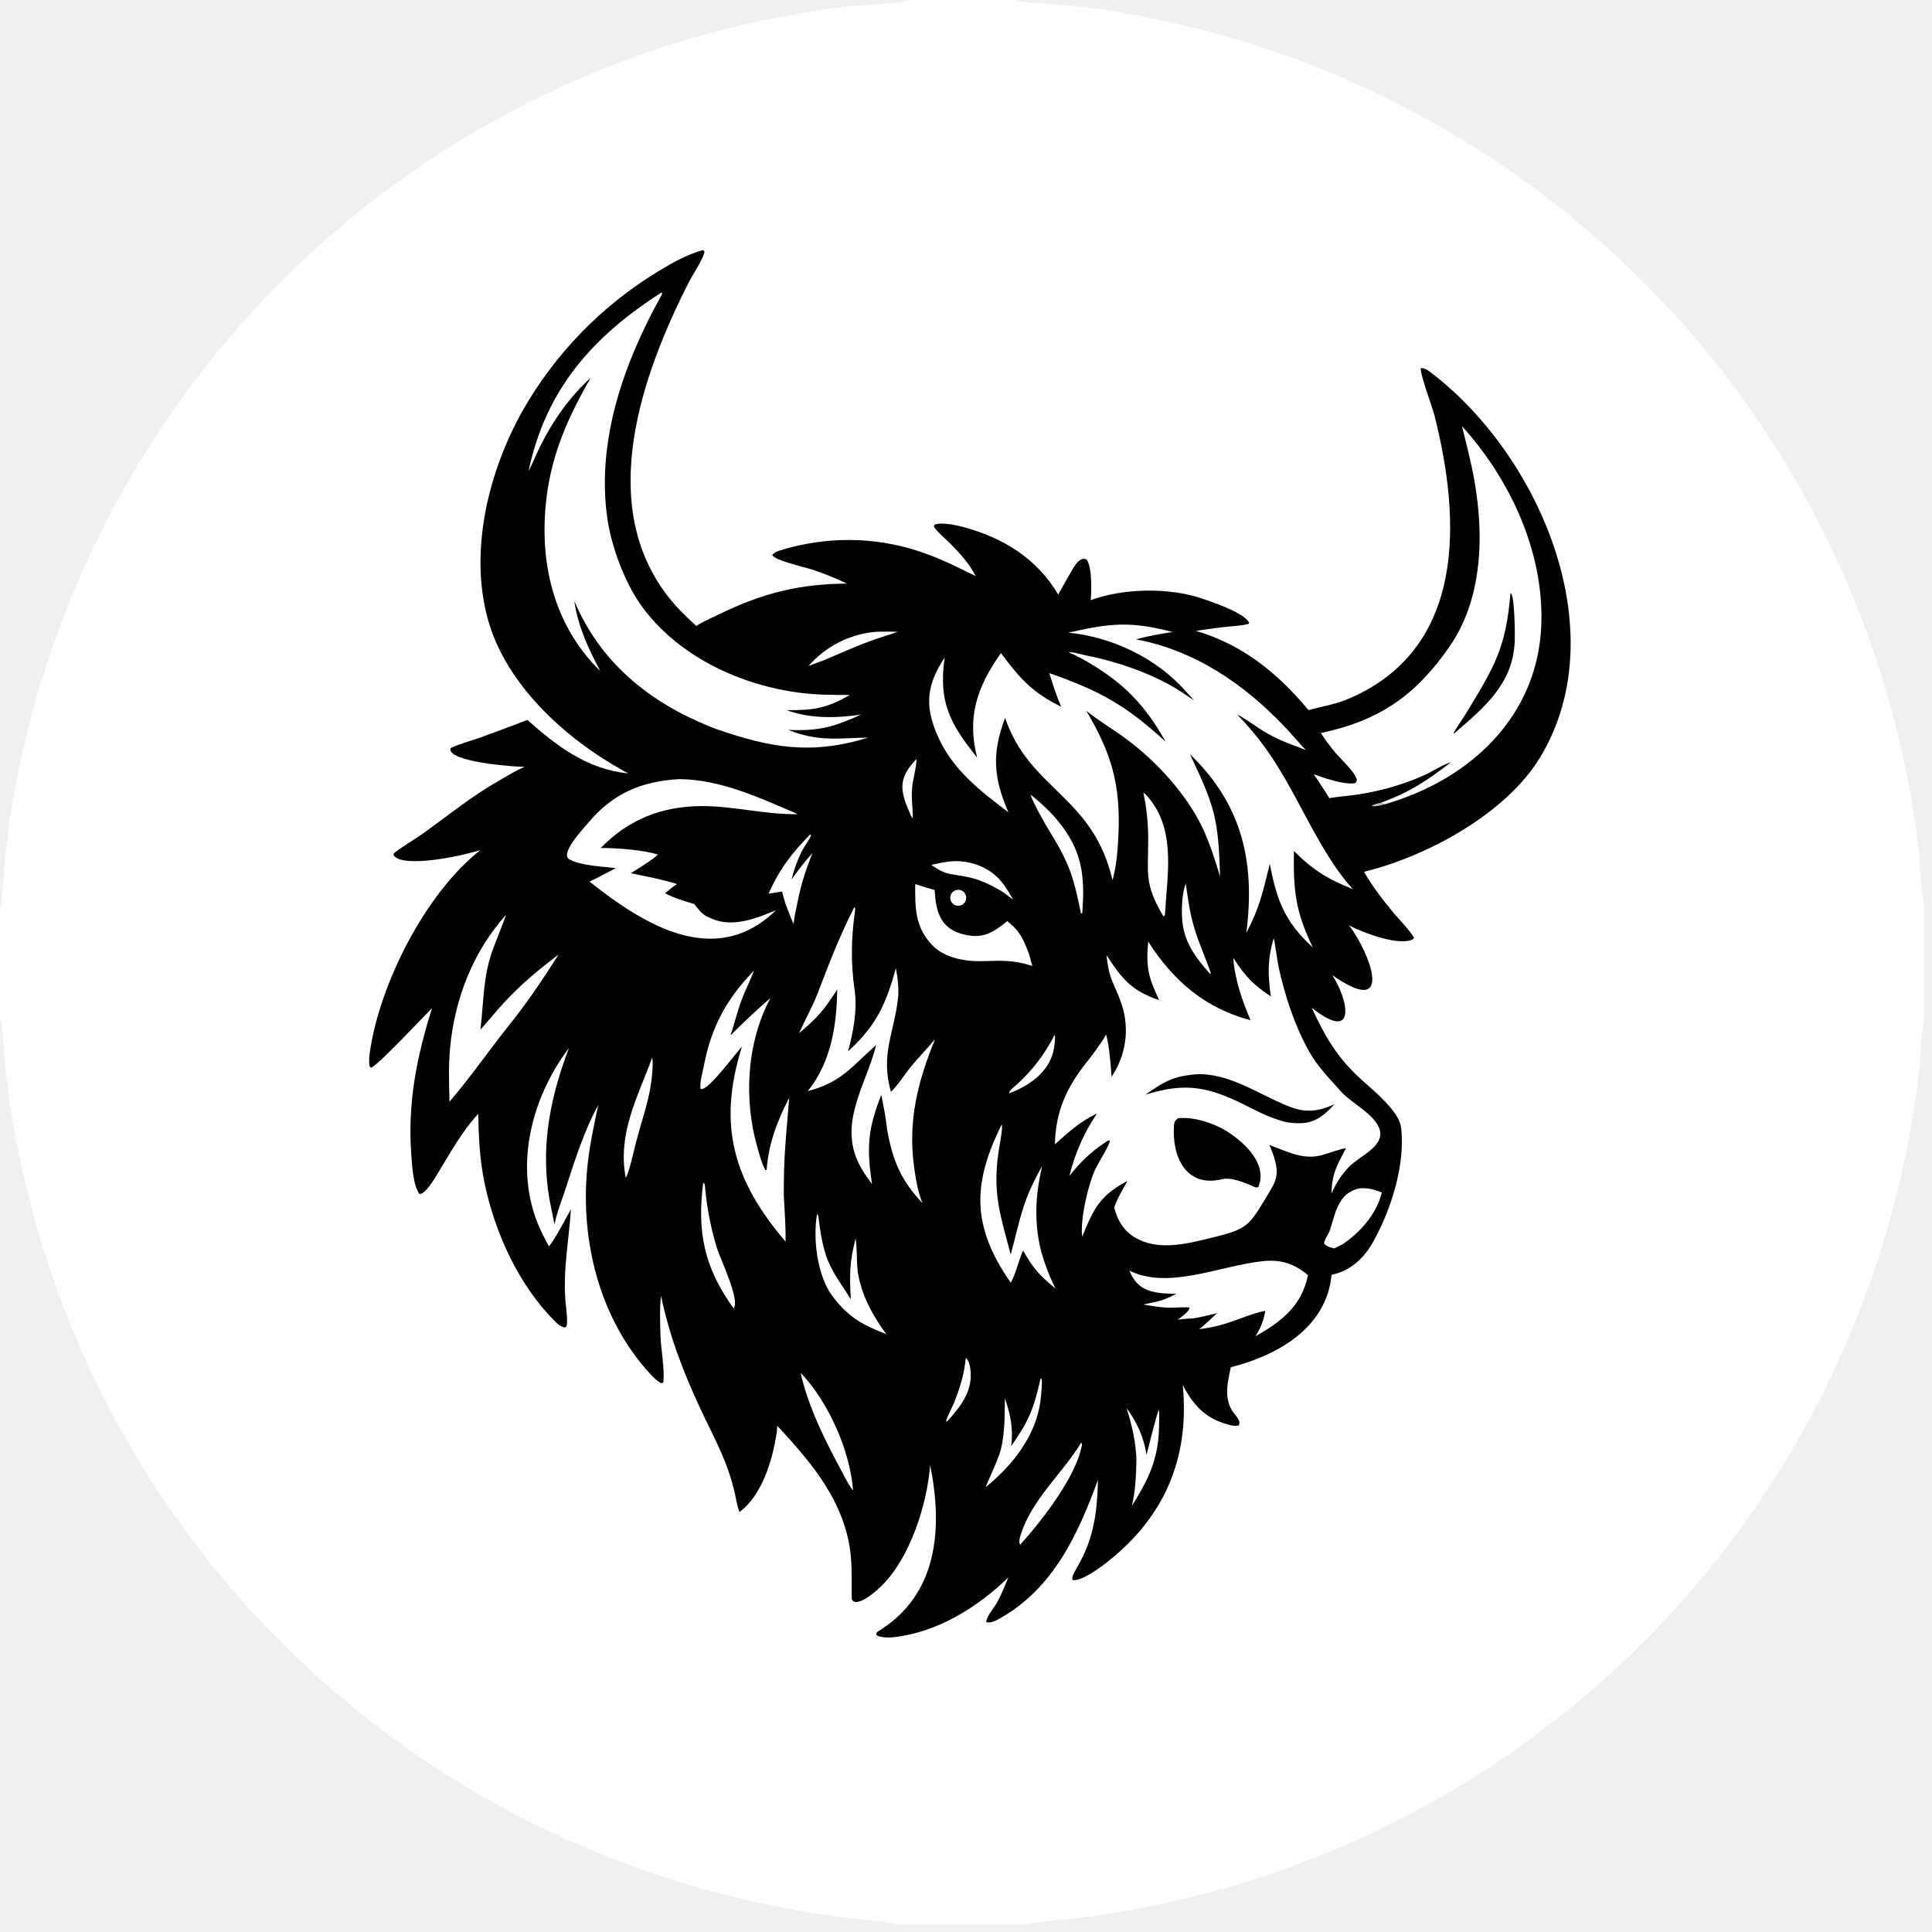
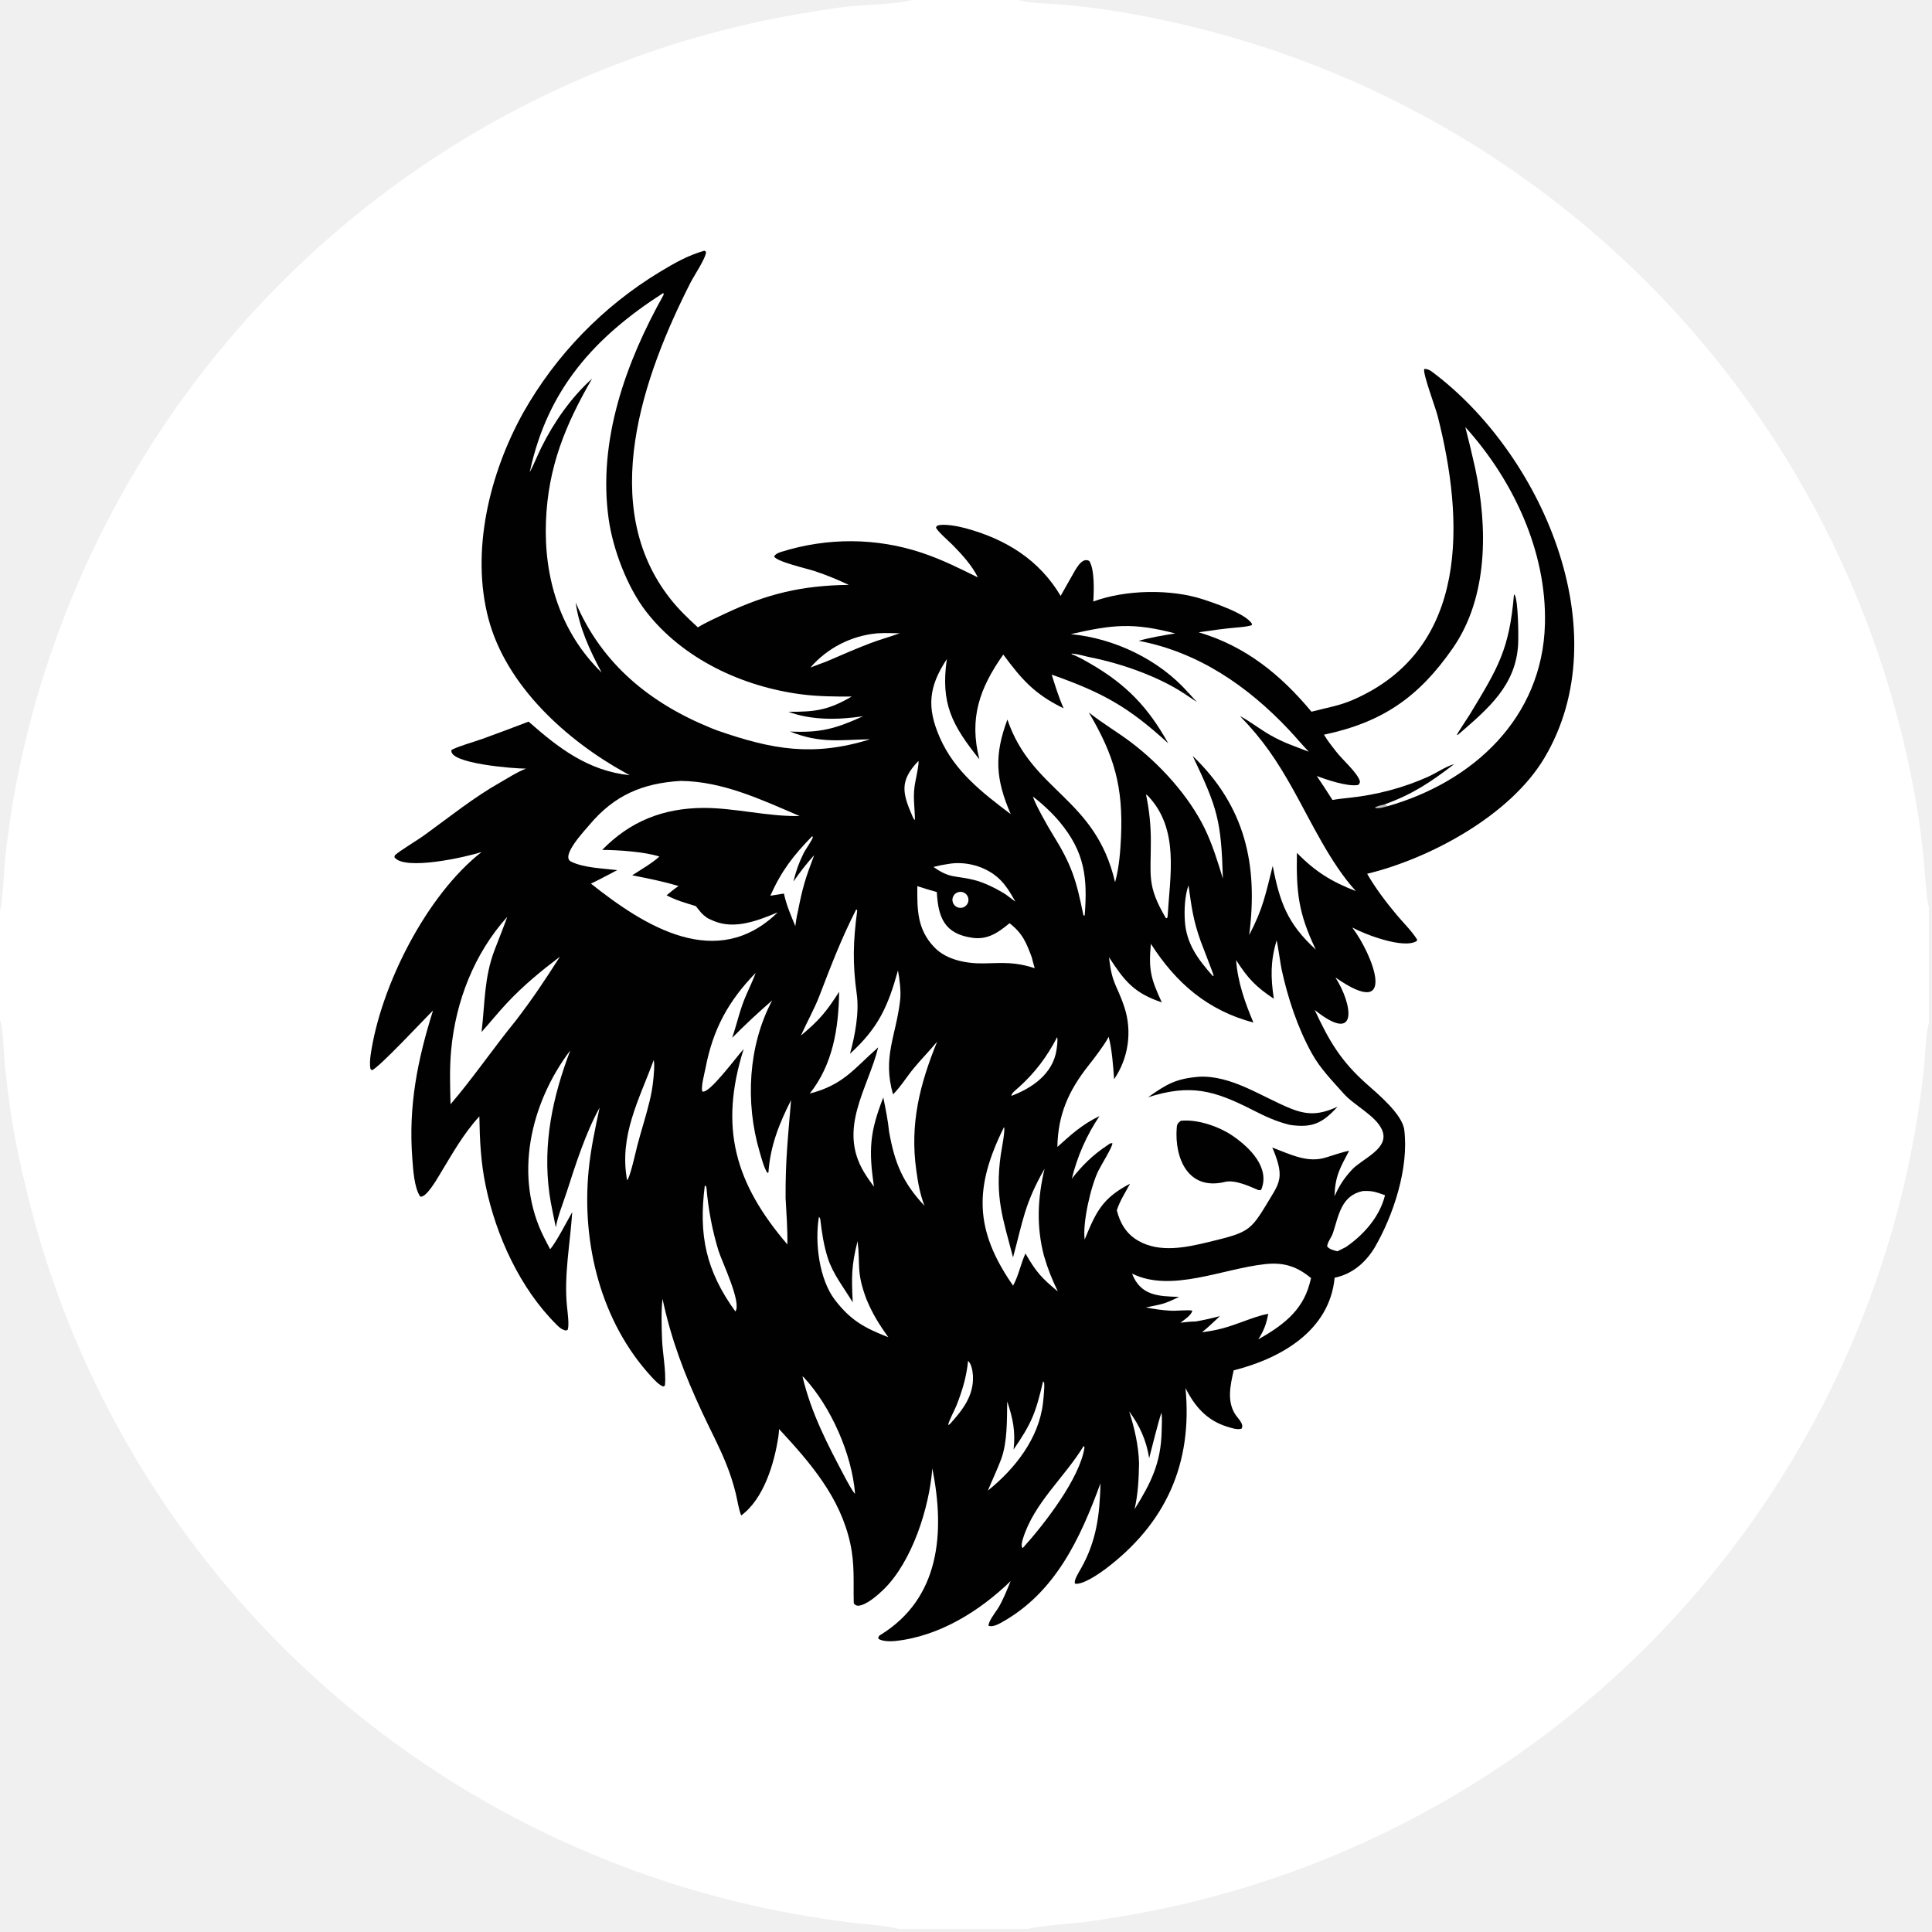
- <svg xmlns="http://www.w3.org/2000/svg" width="103" height="103" viewBox="0 0 103 103" fill="none">
-   <path d="M48.49 0H54.165C54.674 0.172 55.677 0.186 56.236 0.226C56.853 0.274 57.468 0.336 58.082 0.414C60.005 0.648 62.417 1.144 64.282 1.645C78.103 5.262 89.793 14.471 96.545 27.062C99.193 32.004 101.018 37.344 101.948 42.873C102.1 43.782 102.222 44.696 102.315 45.613C102.372 46.15 102.459 47.889 102.597 48.235V54.432C102.436 54.933 102.412 55.856 102.371 56.402C102.325 56.952 102.264 57.5 102.189 58.047C101.89 60.297 101.442 62.525 100.847 64.715C97.243 77.975 88.477 89.237 76.508 95.986C71.512 98.81 66.077 100.775 60.429 101.798C59.469 101.974 58.615 102.111 57.665 102.236C57.027 102.32 55.164 102.438 54.713 102.597H47.766C47.285 102.433 45.846 102.332 45.264 102.262C44.231 102.134 43.202 101.975 42.178 101.788C37.944 101.018 33.823 99.722 29.91 97.928C16.26 91.685 6.035 79.769 1.938 65.329C1.404 63.44 0.854 61.07 0.563 59.118C0.447 58.317 0.347 57.513 0.262 56.708C0.211 56.193 0.171 54.645 0 54.251V48.438C0.132 48.133 0.228 46.092 0.283 45.579C0.39 44.608 0.524 43.64 0.683 42.676C1.77 36.386 4.011 30.352 7.293 24.877C14.275 13.217 25.609 4.814 38.794 1.519C40.812 1.011 42.808 0.66 44.865 0.376C45.911 0.231 47.547 0.264 48.49 0Z" fill="white" />
-   <path d="M37.468 13.333L37.553 13.393C37.574 13.68 36.905 14.687 36.744 15.004C34.209 19.977 31.747 26.924 35.669 31.868C36.119 32.436 36.586 32.878 37.121 33.37C37.454 33.149 38.161 32.831 38.536 32.653C40.797 31.582 42.656 31.14 45.147 31.11C44.536 30.822 43.973 30.591 43.331 30.376C42.949 30.248 41.282 29.872 41.175 29.596C41.255 29.459 41.418 29.396 41.572 29.348C44.012 28.591 46.6 28.593 49.025 29.401C50.11 29.762 51.012 30.219 52.015 30.712C51.69 30.061 51.175 29.503 50.669 28.986C50.496 28.809 49.836 28.241 49.784 28.055L49.844 27.965C50.183 27.827 51.023 28.004 51.37 28.099C53.504 28.68 55.284 29.78 56.415 31.697C56.616 31.352 56.802 30.994 57.006 30.654C57.182 30.359 57.52 29.603 57.937 29.837C58.228 30.271 58.187 31.458 58.152 31.996C59.87 31.358 62.285 31.321 63.989 31.879C64.611 32.083 66.307 32.654 66.595 33.192L66.575 33.258C66.325 33.333 66.039 33.357 65.779 33.379C65.099 33.435 64.433 33.533 63.758 33.633C66.258 34.371 68.121 35.89 69.758 37.856C70.541 37.647 71.222 37.55 71.989 37.214C78.183 34.503 77.876 27.658 76.47 22.13C76.355 21.68 75.666 19.847 75.755 19.629C75.885 19.607 76.04 19.678 76.142 19.754C81.967 24.074 86.17 33.563 82.143 40.321C80.317 43.384 76.048 45.67 72.719 46.476C73.152 47.233 73.719 47.977 74.278 48.647C74.648 49.092 75.071 49.492 75.382 49.981L75.355 50.055C74.662 50.49 72.619 49.71 71.925 49.335C73.02 50.769 74.412 54.353 71.03 51.99C71.936 53.398 72.298 55.612 69.929 53.722C70.691 55.359 71.315 56.432 72.684 57.65C73.283 58.183 74.587 59.264 74.692 60.092C74.946 62.112 74.128 64.627 73.109 66.375C72.608 67.189 71.903 67.775 70.99 67.963C70.719 70.799 68.108 72.262 65.62 72.89C65.447 73.663 65.243 74.52 65.708 75.238C65.844 75.446 66.191 75.749 66.038 75.992C65.808 76.067 65.483 75.951 65.253 75.879C64.187 75.545 63.543 74.804 63.056 73.829C63.443 77.856 62.008 81.044 58.773 83.474C58.457 83.711 57.601 84.302 57.187 84.237C57.084 84.092 57.389 83.621 57.497 83.429C58.326 81.963 58.498 80.562 58.535 78.9C57.468 81.802 56.15 84.706 53.265 86.304C53.063 86.415 52.803 86.548 52.585 86.477C52.55 86.276 52.946 85.757 53.078 85.559C53.354 85.105 53.555 84.589 53.756 84.098C52.103 85.701 49.952 87.044 47.592 87.289C47.364 87.313 46.89 87.309 46.715 87.156C46.727 87.067 46.726 87.027 46.818 86.971C50.005 85.019 50.271 81.513 49.59 78.106C49.427 80.21 48.515 83.071 46.988 84.556C46.711 84.825 46.054 85.412 45.628 85.408C45.538 85.404 45.414 85.339 45.411 85.236C45.384 84.12 45.469 83.23 45.229 82.113C44.698 79.642 43.098 77.804 41.438 76.011C41.433 76.149 41.42 76.287 41.4 76.423C41.185 77.842 40.624 79.731 39.423 80.61C39.291 80.273 39.217 79.772 39.128 79.406C38.996 78.882 38.828 78.366 38.627 77.865C38.242 76.904 37.777 76.048 37.345 75.117C36.402 73.085 35.707 71.272 35.239 69.086C35.163 69.721 35.191 70.524 35.212 71.206C35.234 71.936 35.439 72.927 35.368 73.672C35.363 73.724 35.331 73.722 35.274 73.748C35.052 73.664 34.824 73.416 34.663 73.244C31.966 70.327 30.932 66.15 31.309 62.258C31.419 61.123 31.657 60.021 31.894 58.919C31.163 60.225 30.614 61.945 30.157 63.362C29.968 63.95 29.664 64.694 29.564 65.284C29.449 64.686 29.305 64.093 29.224 63.494C28.862 60.838 29.388 58.352 30.335 55.869C28.204 58.684 27.302 62.597 28.942 65.829C29.048 66.038 29.153 66.243 29.265 66.448C29.582 66.079 30.159 64.961 30.437 64.473C30.33 66.135 29.99 67.82 30.158 69.49C30.185 69.755 30.296 70.564 30.183 70.745L30.074 70.77C29.859 70.701 29.77 70.624 29.609 70.465C27.664 68.539 26.386 65.733 25.835 63.082C25.572 61.812 25.519 60.656 25.496 59.381C24.623 60.333 24.039 61.406 23.37 62.503C23.216 62.757 22.668 63.713 22.357 63.65C22.03 63.201 21.973 62.181 21.93 61.618C21.719 58.834 22.202 56.392 23.032 53.748C22.64 54.129 20.049 56.911 19.772 56.924L19.7 56.844C19.662 56.624 19.681 56.349 19.712 56.13C20.232 52.456 22.687 47.606 25.618 45.317C24.783 45.593 21.496 46.332 20.978 45.593L21.002 45.492C21.31 45.215 22.168 44.715 22.576 44.42C23.916 43.451 25.19 42.416 26.632 41.602C27.09 41.344 27.48 41.077 27.979 40.883C27.402 40.888 23.819 40.62 24.016 39.887C24.486 39.653 25.161 39.482 25.667 39.298C26.486 38.999 27.304 38.697 28.117 38.383C29.711 39.792 31.288 41.005 33.498 41.234L33.269 41.109C30.132 39.38 26.939 36.489 25.989 32.94C25.019 29.314 26.05 25.158 27.825 21.961C29.563 18.884 32.062 16.305 35.083 14.471C35.87 13.996 36.577 13.589 37.468 13.333Z" fill="#000100" />
-   <path d="M67.902 50.021C67.947 50.114 68.115 51.324 68.167 51.56C68.502 53.087 69.015 54.658 69.776 56.028C70.224 56.842 70.853 57.47 71.455 58.152C72.039 58.814 73.156 59.324 73.502 60.081C73.965 61.092 72.447 61.627 71.903 62.224C71.47 62.699 71.263 63.024 70.981 63.629C71.021 62.541 71.267 62.148 71.76 61.206C71.503 61.254 70.848 61.462 70.563 61.556C69.561 61.887 68.651 61.405 67.671 61.037C67.782 61.273 67.906 61.62 67.973 61.863C68.155 62.517 68.065 62.901 67.731 63.455C66.503 65.488 66.604 65.503 64.289 66.063C63.093 66.353 61.698 66.654 60.545 65.998C59.915 65.639 59.571 65.055 59.404 64.375C59.56 63.89 59.862 63.413 60.109 62.961C58.634 63.729 58.3 64.448 57.695 65.933C57.572 65.05 58.019 63.089 58.424 62.27C58.574 61.967 59.184 60.992 59.168 60.808C59.038 60.794 59.04 60.83 58.899 60.922C58.123 61.436 57.585 61.97 57.012 62.691C57.302 61.505 57.799 60.379 58.48 59.366C57.573 59.798 56.976 60.344 56.241 61.006C56.272 59.285 56.841 58.014 57.895 56.679C58.194 56.3 58.721 55.612 58.941 55.2L58.969 55.147C59.141 55.767 59.217 56.756 59.259 57.405C60.025 56.284 60.228 54.872 59.81 53.58C59.409 52.365 59.143 52.359 58.991 50.92C59.808 52.171 60.307 52.818 61.796 53.317C61.208 52.044 61.089 51.58 61.215 50.202C62.552 52.289 64.229 53.742 66.669 54.391C66.225 53.342 65.824 52.204 65.751 51.066C66.381 52.056 66.806 52.492 67.755 53.124C67.583 51.976 67.576 51.129 67.902 50.021Z" fill="white" />
-   <path d="M62.808 59.614C63.715 59.52 64.884 59.934 65.619 60.451C66.481 61.058 67.558 62.105 67.09 63.269C67.071 63.315 66.977 63.3 66.933 63.302C66.443 63.09 65.679 62.739 65.156 62.866C63.197 63.343 62.467 61.616 62.589 59.987C62.604 59.796 62.649 59.734 62.808 59.614Z" fill="#000100" />
-   <path d="M63.76 57.273C65.496 57.178 67.105 58.339 68.648 58.961C69.597 59.343 70.232 59.279 71.143 58.869C70.342 59.745 69.8 60.009 68.606 59.832C67.867 59.651 67.299 59.382 66.625 59.039C64.559 57.987 63.321 57.647 61.065 58.363C62.051 57.669 62.534 57.377 63.76 57.273Z" fill="#000100" />
-   <path d="M56.955 33.73C59.191 33.222 60.248 33.106 62.514 33.693C61.888 33.791 61.173 33.912 60.568 34.086C63.742 34.687 66.368 36.496 68.55 38.811C68.911 39.194 69.253 39.608 69.615 39.983C68.815 39.67 68.33 39.532 67.558 39.096C67.061 38.815 66.413 38.317 65.955 38.088C67.181 39.355 67.91 40.438 68.778 41.99C69.74 43.711 70.775 45.931 72.12 47.397C70.838 46.903 69.957 46.363 68.983 45.364C68.946 47.463 69.059 48.574 69.987 50.508C68.483 49.139 68.064 47.976 67.697 46.054C67.312 47.577 67.187 48.317 66.444 49.735C66.926 46.007 66.241 42.896 63.438 40.208C64.774 43.009 64.954 43.65 65.046 46.736C64.78 45.851 64.48 44.891 64.074 44.059C63.231 42.333 61.715 40.667 60.191 39.507C59.438 38.934 58.692 38.512 57.914 37.896C59.264 40.179 59.75 41.842 59.626 44.537C59.593 45.267 59.529 46.087 59.345 46.797C59.334 46.84 59.323 46.882 59.311 46.924C58.257 42.404 54.893 42.125 53.584 38.271C52.884 40.153 52.943 41.42 53.761 43.304C52.252 42.165 50.78 41.031 49.993 39.242C49.275 37.608 49.404 36.514 50.363 35.055C50.02 37.436 50.645 38.576 52.092 40.387C51.538 38.212 52.096 36.611 53.364 34.817C54.346 36.14 55.028 36.927 56.574 37.675C56.32 37.099 56.127 36.484 55.941 35.883C58.677 36.848 60.027 37.606 62.137 39.537C61.073 37.623 59.919 36.414 58.006 35.305C57.717 35.138 57.302 34.897 56.994 34.793L57.007 34.766C57.361 34.786 57.683 34.902 58.024 34.97C59.637 35.29 61.651 35.991 63.026 36.918L63.19 36.824C61.642 35.08 59.271 33.949 56.955 33.73Z" fill="white" />
-   <path d="M63.189 36.824L63.664 37.343L63.026 36.918L63.189 36.824Z" fill="#000100" />
-   <path d="M35.281 15.583C35.283 15.595 35.304 15.671 35.3 15.678C33.291 19.261 31.79 23.434 32.373 27.599C32.598 29.203 33.36 31.228 34.361 32.521C36.325 35.059 39.508 36.531 42.643 36.934C43.51 37.046 44.431 37.053 45.301 37.05C44.058 37.776 43.342 37.871 41.935 37.859C43.17 38.324 44.623 38.29 45.907 38.096C44.422 38.773 43.62 38.985 42.022 38.911C43.654 39.565 44.692 39.346 46.284 39.323C43.251 40.26 41.08 39.873 38.16 38.857C38.047 38.815 37.936 38.772 37.825 38.727C34.583 37.408 32.011 35.32 30.621 32.047C30.802 33.373 31.379 34.61 32.002 35.773C29.803 33.633 28.921 30.724 29.04 27.72C29.154 24.837 30.068 22.606 31.492 20.142C30.378 21.14 29.459 22.46 28.799 23.791C28.58 24.232 28.409 24.685 28.177 25.116L28.189 25.059C29.132 20.702 31.618 17.933 35.281 15.583Z" fill="white" />
-   <path d="M77.942 22.719C80.481 25.528 82.277 29.333 82.175 33.201C82.043 38.162 78.388 41.576 73.801 42.884L73.63 42.79C75.125 42.256 76.097 41.605 77.355 40.639C76.869 40.782 76.414 41.112 75.949 41.32C74.639 41.907 73.241 42.275 71.814 42.43C71.519 42.462 71.159 42.498 70.874 42.552C70.603 42.122 70.326 41.696 70.041 41.276C70.519 41.458 71.64 41.844 72.207 41.757C72.301 41.742 72.319 41.646 72.339 41.577C72.24 41.127 71.379 40.39 71.056 39.962C70.806 39.63 70.657 39.467 70.422 39.079C73.522 38.424 75.465 37.091 77.285 34.461C79.161 31.75 79.138 28.057 78.466 24.911C78.303 24.177 78.129 23.447 77.942 22.719Z" fill="white" />
-   <path d="M80.529 31.618L80.576 31.656C80.757 32.015 80.772 33.82 80.752 34.237C80.645 36.45 79.159 37.69 77.589 39.048C77.543 39.094 77.573 39.074 77.493 39.098C77.507 39.009 78.075 38.174 78.178 38.004C79.692 35.5 80.28 34.552 80.529 31.618Z" fill="#000100" />
-   <path d="M36.211 41.536C38.448 41.56 40.511 42.54 42.535 43.404C40.819 43.439 39.075 42.965 37.4 42.974C35.27 42.987 33.509 43.686 32.029 45.208C32.854 45.206 34.305 45.308 35.075 45.56C34.711 45.895 34.062 46.277 33.626 46.557C34.502 46.732 35.24 46.871 36.091 47.129C35.847 47.293 35.681 47.432 35.456 47.622C35.995 47.907 36.435 48.016 37.012 48.197C37.253 48.497 37.324 48.622 37.64 48.839C37.759 48.896 37.88 48.95 38.002 49.001C39.108 49.447 40.333 48.958 41.367 48.529C38.127 51.684 34.307 49.287 31.431 47C31.872 46.794 32.391 46.509 32.83 46.282C32.084 46.19 31.033 46.164 30.367 45.823C29.808 45.537 31.091 44.188 31.358 43.869C32.677 42.297 34.175 41.657 36.211 41.536Z" fill="white" />
-   <path d="M45.548 48.36L45.595 48.438C45.377 50.075 45.343 51.246 45.572 52.882C45.709 53.862 45.475 55.088 45.213 56.05C46.724 54.672 47.23 53.536 47.763 51.618C47.852 52.087 47.932 52.722 47.879 53.192C47.662 55.106 46.928 56.221 47.5 58.21C47.916 57.796 48.229 57.271 48.605 56.818C49.012 56.328 49.439 55.897 49.847 55.405C48.919 57.685 48.391 59.775 48.739 62.258C48.835 62.938 48.927 63.481 49.172 64.137C48.015 62.898 47.588 61.864 47.291 60.197C47.237 59.632 47.095 58.927 46.983 58.373C46.262 60.218 46.199 61.14 46.487 63.126C46.297 62.862 46.115 62.612 45.948 62.333C44.562 60.006 46.162 57.916 46.713 55.709C45.422 56.84 44.869 57.706 43.069 58.166C44.307 56.622 44.609 54.669 44.634 52.755C43.928 53.851 43.595 54.242 42.601 55.083C42.894 54.417 43.319 53.661 43.575 52.996C44.205 51.354 44.745 49.938 45.548 48.36Z" fill="white" />
-   <path d="M40.187 51.755C40.18 51.846 39.773 52.742 39.691 52.927C39.357 53.683 39.206 54.433 38.943 55.202C39.627 54.511 40.337 53.847 41.072 53.212C39.792 55.62 39.638 58.649 40.396 61.235C40.501 61.591 40.62 62.075 40.812 62.383L40.873 62.369C40.968 60.958 41.445 59.756 42.076 58.519C41.916 60.511 41.772 61.688 41.786 63.725C41.829 64.522 41.895 65.401 41.88 66.193C39.108 62.946 38.234 59.999 39.555 55.799C39.208 56.164 37.697 58.24 37.354 58.05C37.276 57.804 37.476 57.08 37.529 56.804C37.921 54.75 38.736 53.254 40.187 51.755Z" fill="white" />
-   <path d="M67.287 67.24C67.315 67.236 67.343 67.233 67.371 67.231C68.326 67.142 69.014 67.383 69.736 67.985C69.708 68.095 69.679 68.205 69.649 68.315C69.249 69.757 68.186 70.526 66.931 71.241C67.24 70.748 67.345 70.448 67.461 69.885C67.024 69.954 66.467 70.167 66.039 70.324C65.254 70.61 64.763 70.758 63.935 70.861C64.252 70.612 64.591 70.281 64.891 70.002C64.426 70.126 64.083 70.202 63.609 70.289C63.304 70.295 63.096 70.317 62.791 70.355C62.972 70.216 63.399 69.936 63.415 69.713C63.197 69.66 62.577 69.735 62.256 69.716C61.757 69.687 61.434 69.63 60.944 69.546C61.793 69.362 61.851 69.404 62.715 68.981C61.602 68.951 60.663 68.916 60.215 67.742C62.288 68.772 65.011 67.489 67.287 67.24Z" fill="white" />
-   <path d="M26.98 48.768C26.98 48.81 26.387 50.324 26.311 50.522C25.746 51.989 25.795 53.372 25.615 54.89C26.073 54.384 26.487 53.86 26.963 53.354C27.861 52.4 28.747 51.674 29.782 50.885C28.983 52.139 28.342 53.106 27.429 54.294C26.237 55.757 25.169 57.33 23.964 58.737C23.939 57.766 23.907 56.836 23.996 55.866C24.235 53.262 25.223 50.722 26.98 48.768Z" fill="white" />
-   <path d="M53.401 59.955C53.488 60.063 53.264 61.193 53.232 61.418C52.908 63.699 53.35 64.819 53.883 66.881C54.42 64.906 54.49 64.049 55.56 62.167C55.191 63.731 55.118 65.218 55.524 66.781C55.746 67.527 55.933 67.997 56.267 68.695C55.393 67.964 55.12 67.674 54.544 66.671C54.288 67.237 54.18 67.85 53.887 68.385C51.807 65.4 51.821 63.137 53.401 59.955Z" fill="white" />
-   <path d="M48.793 47.134C49.136 47.247 49.482 47.352 49.83 47.45C49.898 48.773 50.221 49.688 51.752 49.886C52.551 49.989 53.103 49.596 53.698 49.106C54.387 49.646 54.579 50.113 54.877 50.912C54.919 51.099 54.984 51.31 55.037 51.498C54.006 51.163 53.409 51.217 52.358 51.242C51.45 51.264 50.361 51.075 49.705 50.394C48.773 49.427 48.784 48.367 48.793 47.134Z" fill="white" />
-   <path d="M43.558 64.727C43.603 64.768 43.626 64.807 43.633 64.872C43.713 65.564 43.819 66.256 44.034 66.922C44.314 67.788 44.893 68.502 45.358 69.275C45.292 67.945 45.282 67.319 45.616 66.017C45.772 67.3 45.531 67.618 46.079 69.084C46.386 69.846 46.77 70.466 47.252 71.127C46.01 70.647 45.249 70.241 44.407 69.138C43.569 68.041 43.331 66.076 43.558 64.727Z" fill="white" />
-   <path d="M72.491 63.351C73.019 63.331 73.165 63.4 73.669 63.574C73.388 64.721 72.536 65.683 71.579 66.336L71.138 66.556C70.937 66.504 70.716 66.459 70.59 66.294C70.621 66.037 70.82 65.827 70.898 65.589C71.212 64.64 71.334 63.593 72.491 63.351Z" fill="white" />
-   <path d="M60.958 42.265C61.027 42.3 61.029 42.302 61.081 42.357C62.739 44.125 62.23 46.574 62.105 48.767L62.064 48.84L62.012 48.832C60.988 47.092 61.22 46.591 61.213 44.724C61.214 43.898 61.129 43.074 60.958 42.265Z" fill="white" />
-   <path d="M42.684 73.212C42.713 73.231 42.74 73.248 42.764 73.273C44.21 74.832 45.32 77.375 45.48 79.453C45.361 79.369 45.047 78.769 44.957 78.6C44.011 76.82 43.151 75.181 42.684 73.212Z" fill="white" />
-   <path d="M55.481 73.476L55.537 73.541C55.568 73.788 55.506 74.352 55.477 74.618C55.265 76.503 53.983 78.132 52.544 79.285C52.79 78.696 53.022 78.217 53.254 77.605C53.587 76.693 53.558 75.521 53.574 74.544C53.877 75.444 54.024 76.153 53.911 77.1C54.878 75.702 55.096 75.133 55.481 73.476Z" fill="white" />
-   <path d="M54.939 42.37C55.403 42.713 55.991 43.271 56.357 43.71C57.715 45.34 57.848 46.703 57.696 48.699L57.626 48.686C57.247 46.799 57.011 46.015 55.974 44.348C55.727 43.952 55.075 42.801 54.939 42.37Z" fill="white" />
-   <path d="M43.196 44.482L43.236 44.522C43.223 44.661 42.85 45.165 42.739 45.396C42.48 45.931 42.344 46.313 42.202 46.889C42.597 46.329 42.858 45.991 43.307 45.484C42.834 46.732 42.688 47.205 42.428 48.54C42.367 48.779 42.338 49.017 42.303 49.261C42.058 48.656 41.838 48.176 41.697 47.529C41.458 47.57 41.214 47.606 40.974 47.644C41.568 46.317 42.194 45.509 43.196 44.482Z" fill="white" />
-   <path d="M57.642 76.909L57.685 76.986C57.446 78.628 55.541 81.082 54.397 82.344C54.293 82.249 54.366 81.987 54.405 81.86C54.993 79.938 56.623 78.589 57.642 76.909Z" fill="white" />
-   <path d="M37.49 63.05C37.523 63.076 37.573 63.116 37.577 63.163C37.669 64.3 37.883 65.436 38.217 66.525C38.39 67.09 39.465 69.294 39.115 69.759C37.544 67.576 37.152 65.696 37.49 63.05Z" fill="white" />
-   <path d="M34.77 56.385C34.833 56.63 34.767 57.278 34.738 57.535C34.698 57.879 34.637 58.22 34.556 58.556C34.374 59.329 34.108 60.133 33.905 60.906C33.825 61.211 33.509 62.659 33.356 62.779C32.919 60.4 33.995 58.503 34.77 56.385Z" fill="white" />
-   <path d="M61.776 75.146C61.821 75.341 61.794 75.886 61.789 76.112C61.754 77.81 61.221 78.877 60.349 80.273C60.532 79.455 60.571 78.671 60.586 77.837C60.563 76.908 60.344 75.951 60.06 75.072C60.627 75.835 60.978 76.624 61.124 77.56C61.302 76.89 61.578 75.731 61.776 75.146Z" fill="white" />
-   <path d="M50.458 45.951C51.28 45.814 52.182 46.024 52.859 46.507C53.401 46.895 53.689 47.398 54.011 47.961L53.485 47.569C52.984 47.256 52.341 46.933 51.767 46.795C50.771 46.556 50.52 46.732 49.654 46.113C49.956 46.035 50.149 45.998 50.458 45.951Z" fill="white" />
-   <path d="M46.645 33.688C47.055 33.661 47.449 33.675 47.859 33.684C47.332 33.873 46.786 34.023 46.267 34.222C45.508 34.512 44.749 34.845 44.002 35.167L43.105 35.506C44.007 34.467 45.275 33.816 46.645 33.688Z" fill="white" />
-   <path d="M63.217 47.095C63.381 48.252 63.462 48.942 63.87 50.078C63.974 50.366 64.528 51.758 64.557 51.907L64.499 51.906C63.731 51.033 63.108 50.216 63.024 49.005C62.984 48.43 63.016 47.636 63.217 47.095Z" fill="white" />
-   <path d="M56.23 55.166C56.271 55.299 56.219 55.692 56.197 55.843C56.006 57.119 54.895 57.874 53.804 58.287C53.768 58.164 54.069 57.943 54.173 57.85C55.05 57.061 55.691 56.209 56.23 55.166Z" fill="white" />
-   <path d="M51.493 72.384C51.675 72.546 51.737 72.932 51.75 73.174C51.807 74.242 51.191 75.008 50.52 75.753L50.437 75.798C50.432 75.644 50.8 74.955 50.882 74.743C51.194 73.936 51.403 73.253 51.493 72.384Z" fill="white" />
-   <path d="M48.852 40.474C48.895 40.592 48.734 41.354 48.697 41.533C48.53 42.329 48.656 42.879 48.666 43.594L48.629 43.601L48.549 43.457C48.003 42.194 47.822 41.55 48.852 40.474Z" fill="white" />
-   <path d="M50.956 47.458C51.169 47.389 51.399 47.497 51.482 47.705C51.564 47.913 51.472 48.15 51.27 48.247C51.126 48.315 50.957 48.298 50.83 48.203C50.703 48.107 50.64 47.949 50.666 47.792C50.693 47.635 50.804 47.506 50.956 47.458Z" fill="white" />
-   <path d="M73.802 42.884C73.61 42.936 73.31 43.03 73.127 42.965C73.229 42.869 73.482 42.827 73.631 42.79L73.802 42.884Z" fill="#BCBCBB" />
+ <svg xmlns="http://www.w3.org/2000/svg" width="61" height="61" viewBox="0 0 61 61" fill="none">
+   <path d="M28.784 0H32.152C32.454 0.102 33.05 0.11 33.381 0.134C33.748 0.163 34.113 0.2 34.477 0.246C35.619 0.385 37.05 0.679 38.157 0.976C46.362 3.123 53.301 8.59 57.309 16.064C58.881 18.997 59.964 22.167 60.516 25.449C60.606 25.989 60.679 26.531 60.734 27.076C60.767 27.394 60.819 28.426 60.901 28.632V32.311C60.806 32.608 60.792 33.156 60.767 33.48C60.74 33.806 60.704 34.132 60.659 34.456C60.482 35.792 60.216 37.114 59.862 38.415C57.723 46.285 52.519 52.971 45.415 56.977C42.449 58.653 39.223 59.819 35.871 60.427C35.3 60.531 34.794 60.613 34.23 60.687C33.851 60.737 32.745 60.807 32.478 60.901H28.354C28.068 60.804 27.214 60.744 26.868 60.702C26.255 60.626 25.644 60.532 25.037 60.421C22.523 59.964 20.077 59.194 17.755 58.13C9.652 54.424 3.582 47.35 1.15 38.779C0.833 37.658 0.507 36.251 0.334 35.092C0.265 34.617 0.206 34.14 0.156 33.662C0.125 33.356 0.102 32.437 0 32.203V28.753C0.078 28.572 0.135 27.36 0.168 27.056C0.232 26.479 0.311 25.904 0.405 25.332C1.05 21.599 2.381 18.017 4.329 14.767C8.474 7.846 15.201 2.857 23.028 0.902C24.226 0.6 25.41 0.392 26.631 0.223C27.253 0.137 28.224 0.157 28.784 0Z" fill="white" />
+   <path d="M22.241 7.915L22.291 7.95C22.304 8.121 21.907 8.718 21.811 8.906C20.306 11.858 18.845 15.982 21.173 18.917C21.44 19.254 21.717 19.516 22.035 19.809C22.233 19.677 22.652 19.488 22.875 19.383C24.217 18.747 25.321 18.484 26.799 18.467C26.437 18.296 26.102 18.159 25.721 18.031C25.494 17.955 24.505 17.732 24.442 17.568C24.489 17.487 24.586 17.449 24.677 17.421C26.125 16.971 27.661 16.973 29.101 17.452C29.745 17.667 30.28 17.938 30.876 18.231C30.683 17.844 30.377 17.513 30.077 17.206C29.974 17.101 29.583 16.764 29.552 16.653L29.587 16.6C29.788 16.518 30.287 16.623 30.493 16.68C31.76 17.024 32.816 17.677 33.488 18.815C33.607 18.611 33.718 18.398 33.838 18.196C33.943 18.021 34.144 17.572 34.391 17.711C34.564 17.969 34.54 18.673 34.519 18.992C35.539 18.614 36.972 18.592 37.983 18.923C38.353 19.044 39.359 19.383 39.531 19.703L39.518 19.742C39.37 19.786 39.2 19.8 39.046 19.813C38.643 19.847 38.247 19.905 37.847 19.964C39.331 20.403 40.436 21.304 41.408 22.471C41.873 22.347 42.277 22.29 42.733 22.09C46.41 20.481 46.227 16.417 45.392 13.136C45.324 12.869 44.915 11.781 44.968 11.652C45.045 11.639 45.137 11.681 45.198 11.726C48.655 14.29 51.15 19.923 48.76 23.934C47.676 25.753 45.142 27.11 43.166 27.588C43.423 28.037 43.759 28.479 44.091 28.877C44.311 29.141 44.562 29.378 44.746 29.669L44.73 29.712C44.319 29.971 43.107 29.508 42.695 29.285C43.344 30.136 44.171 32.264 42.163 30.861C42.701 31.697 42.916 33.011 41.51 31.889C41.962 32.861 42.332 33.498 43.145 34.221C43.501 34.537 44.275 35.179 44.337 35.67C44.488 36.87 44.002 38.363 43.397 39.4C43.1 39.883 42.681 40.231 42.139 40.342C41.979 42.026 40.429 42.894 38.952 43.267C38.849 43.726 38.728 44.235 39.004 44.661C39.084 44.785 39.291 44.964 39.2 45.108C39.064 45.153 38.871 45.084 38.734 45.042C38.101 44.843 37.719 44.403 37.43 43.825C37.66 46.215 36.808 48.108 34.888 49.55C34.7 49.69 34.191 50.041 33.946 50.003C33.885 49.916 34.066 49.637 34.13 49.523C34.622 48.653 34.724 47.821 34.746 46.835C34.113 48.557 33.331 50.281 31.618 51.229C31.498 51.295 31.343 51.374 31.214 51.333C31.193 51.213 31.428 50.905 31.507 50.787C31.671 50.518 31.79 50.212 31.91 49.92C30.928 50.872 29.651 51.669 28.251 51.814C28.115 51.828 27.834 51.826 27.73 51.735C27.737 51.683 27.736 51.659 27.791 51.625C29.683 50.467 29.841 48.386 29.437 46.363C29.34 47.612 28.798 49.311 27.892 50.192C27.727 50.352 27.338 50.7 27.085 50.698C27.032 50.696 26.958 50.657 26.956 50.596C26.94 49.933 26.99 49.405 26.848 48.742C26.533 47.275 25.583 46.184 24.598 45.12C24.595 45.202 24.587 45.283 24.575 45.364C24.447 46.207 24.115 47.328 23.401 47.849C23.323 47.65 23.279 47.352 23.226 47.135C23.148 46.824 23.049 46.518 22.929 46.22C22.7 45.65 22.424 45.142 22.168 44.589C21.608 43.383 21.195 42.307 20.918 41.009C20.873 41.386 20.889 41.863 20.902 42.267C20.915 42.701 21.037 43.289 20.995 43.731C20.992 43.762 20.973 43.761 20.938 43.776C20.807 43.727 20.671 43.58 20.576 43.477C18.975 41.746 18.361 39.266 18.585 36.956C18.65 36.283 18.792 35.628 18.932 34.974C18.498 35.75 18.172 36.77 17.901 37.612C17.789 37.96 17.608 38.402 17.549 38.752C17.481 38.397 17.396 38.045 17.347 37.69C17.132 36.113 17.445 34.638 18.007 33.163C16.742 34.834 16.206 37.157 17.18 39.076C17.243 39.2 17.305 39.322 17.371 39.443C17.56 39.224 17.902 38.561 18.067 38.271C18.004 39.258 17.802 40.258 17.902 41.249C17.918 41.407 17.984 41.886 17.917 41.994L17.852 42.009C17.724 41.968 17.672 41.922 17.576 41.827C16.421 40.684 15.663 39.019 15.336 37.445C15.179 36.691 15.148 36.005 15.135 35.248C14.616 35.814 14.27 36.45 13.873 37.102C13.781 37.252 13.455 37.82 13.271 37.782C13.077 37.516 13.043 36.91 13.018 36.576C12.892 34.923 13.179 33.474 13.672 31.905C13.439 32.131 11.901 33.782 11.737 33.79L11.694 33.742C11.671 33.612 11.683 33.449 11.701 33.318C12.01 31.137 13.467 28.258 15.207 26.9C14.711 27.064 12.76 27.502 12.452 27.064L12.467 27.004C12.65 26.84 13.159 26.543 13.401 26.367C14.197 25.792 14.953 25.178 15.809 24.695C16.081 24.541 16.312 24.383 16.608 24.268C16.266 24.271 14.139 24.112 14.256 23.677C14.535 23.538 14.935 23.436 15.236 23.327C15.722 23.149 16.207 22.971 16.69 22.784C17.636 23.62 18.573 24.34 19.884 24.476L19.748 24.402C17.886 23.376 15.991 21.659 15.427 19.553C14.851 17.401 15.463 14.934 16.517 13.036C17.548 11.209 19.032 9.678 20.825 8.59C21.293 8.308 21.712 8.066 22.241 7.915Z" fill="#000100" />
+   <path d="M40.306 29.692C40.333 29.748 40.433 30.465 40.464 30.606C40.663 31.512 40.967 32.445 41.419 33.258C41.685 33.741 42.058 34.114 42.415 34.519C42.762 34.912 43.425 35.215 43.631 35.664C43.905 36.264 43.004 36.581 42.681 36.936C42.425 37.218 42.301 37.411 42.134 37.77C42.158 37.124 42.304 36.891 42.597 36.332C42.444 36.36 42.055 36.483 41.886 36.539C41.291 36.736 40.751 36.45 40.169 36.231C40.235 36.371 40.309 36.578 40.349 36.722C40.456 37.11 40.403 37.338 40.205 37.666C39.476 38.873 39.536 38.882 38.162 39.215C37.452 39.386 36.623 39.566 35.94 39.176C35.565 38.963 35.361 38.617 35.262 38.213C35.354 37.925 35.534 37.642 35.681 37.373C34.805 37.829 34.607 38.256 34.247 39.137C34.175 38.613 34.44 37.45 34.68 36.963C34.769 36.783 35.131 36.205 35.122 36.096C35.045 36.087 35.046 36.109 34.962 36.163C34.502 36.468 34.182 36.785 33.842 37.213C34.014 36.509 34.309 35.841 34.714 35.239C34.175 35.496 33.821 35.82 33.385 36.213C33.403 35.191 33.74 34.437 34.366 33.644C34.544 33.42 34.856 33.011 34.987 32.767L35.004 32.735C35.106 33.103 35.151 33.69 35.176 34.075C35.63 33.41 35.751 32.572 35.503 31.805C35.265 31.084 35.107 31.08 35.017 30.226C35.502 30.969 35.798 31.352 36.682 31.648C36.333 30.893 36.262 30.618 36.337 29.799C37.131 31.038 38.126 31.901 39.575 32.286C39.311 31.664 39.073 30.988 39.029 30.313C39.404 30.9 39.656 31.159 40.219 31.534C40.117 30.852 40.113 30.35 40.306 29.692Z" fill="white" />
+   <path d="M37.283 35.387C37.821 35.331 38.515 35.576 38.951 35.883C39.463 36.243 40.102 36.865 39.824 37.556C39.813 37.583 39.757 37.575 39.731 37.575C39.44 37.45 38.987 37.241 38.676 37.317C37.513 37.6 37.08 36.575 37.153 35.608C37.161 35.495 37.188 35.458 37.283 35.387Z" fill="#000100" />
+   <path d="M37.848 33.997C38.878 33.941 39.834 34.63 40.749 34.999C41.312 35.226 41.69 35.187 42.23 34.944C41.755 35.464 41.433 35.621 40.724 35.516C40.285 35.408 39.948 35.249 39.548 35.045C38.322 34.421 37.587 34.219 36.248 34.644C36.833 34.232 37.12 34.059 37.848 33.997Z" fill="#000100" />
+   <path d="M33.808 20.022C35.136 19.72 35.763 19.651 37.108 20C36.737 20.058 36.312 20.13 35.953 20.233C37.837 20.59 39.396 21.664 40.691 23.038C40.906 23.266 41.108 23.511 41.323 23.734C40.848 23.548 40.56 23.466 40.102 23.207C39.807 23.041 39.422 22.745 39.151 22.609C39.879 23.361 40.311 24.004 40.827 24.925C41.397 25.946 42.012 27.265 42.81 28.135C42.049 27.842 41.526 27.521 40.948 26.928C40.926 28.174 40.993 28.833 41.544 29.981C40.651 29.169 40.402 28.478 40.185 27.338C39.956 28.241 39.882 28.68 39.441 29.522C39.727 27.309 39.32 25.463 37.657 23.867C38.449 25.53 38.556 25.91 38.611 27.742C38.453 27.217 38.275 26.647 38.034 26.153C37.534 25.128 36.634 24.14 35.729 23.451C35.282 23.111 34.84 22.86 34.378 22.495C35.179 23.85 35.467 24.837 35.394 26.437C35.374 26.87 35.336 27.357 35.227 27.779C35.221 27.804 35.214 27.829 35.207 27.854C34.581 25.171 32.584 25.005 31.807 22.718C31.392 23.835 31.427 24.587 31.912 25.705C31.016 25.029 30.143 24.356 29.676 23.294C29.249 22.324 29.326 21.675 29.895 20.809C29.692 22.222 30.063 22.899 30.922 23.974C30.593 22.683 30.924 21.732 31.677 20.667C32.26 21.453 32.665 21.92 33.582 22.364C33.431 22.022 33.317 21.657 33.206 21.3C34.83 21.873 35.632 22.323 36.885 23.469C36.252 22.333 35.568 21.615 34.432 20.957C34.261 20.858 34.014 20.715 33.831 20.653L33.839 20.637C34.05 20.649 34.24 20.718 34.443 20.758C35.4 20.948 36.596 21.364 37.412 21.914L37.509 21.858C36.59 20.823 35.183 20.152 33.808 20.022Z" fill="white" />
+   <path d="M37.509 21.858L37.791 22.166L37.412 21.914L37.509 21.858Z" fill="#000100" />
+   <path d="M20.943 9.25C20.944 9.257 20.956 9.302 20.954 9.306C19.761 11.433 18.87 13.911 19.217 16.383C19.35 17.335 19.802 18.537 20.396 19.304C21.562 20.811 23.451 21.685 25.313 21.924C25.827 21.99 26.374 21.995 26.89 21.993C26.153 22.424 25.727 22.48 24.893 22.473C25.626 22.749 26.488 22.729 27.25 22.614C26.369 23.015 25.892 23.141 24.944 23.097C25.913 23.486 26.529 23.355 27.474 23.342C25.673 23.898 24.385 23.669 22.651 23.065C22.585 23.041 22.518 23.015 22.453 22.988C20.528 22.205 19.001 20.966 18.176 19.023C18.284 19.81 18.626 20.544 18.996 21.235C17.691 19.964 17.167 18.238 17.238 16.454C17.305 14.743 17.848 13.419 18.693 11.956C18.032 12.549 17.487 13.332 17.095 14.122C16.965 14.384 16.863 14.653 16.726 14.909L16.733 14.875C17.293 12.289 18.768 10.645 20.943 9.25Z" fill="white" />
+   <path d="M46.266 13.486C47.773 15.153 48.84 17.412 48.779 19.708C48.7 22.653 46.531 24.679 43.808 25.456L43.707 25.4C44.594 25.083 45.171 24.696 45.918 24.123C45.629 24.208 45.359 24.404 45.083 24.528C44.306 24.876 43.476 25.094 42.629 25.186C42.454 25.205 42.24 25.227 42.071 25.258C41.91 25.003 41.745 24.751 41.576 24.501C41.86 24.61 42.525 24.838 42.861 24.787C42.918 24.778 42.928 24.721 42.94 24.68C42.881 24.413 42.37 23.976 42.179 23.721C42.03 23.524 41.942 23.427 41.802 23.197C43.642 22.808 44.796 22.017 45.876 20.456C46.989 18.846 46.976 16.655 46.577 14.787C46.48 14.352 46.377 13.918 46.266 13.486Z" fill="white" />
+   <path d="M47.802 18.768L47.829 18.791C47.937 19.004 47.946 20.075 47.934 20.323C47.871 21.637 46.989 22.372 46.056 23.179C46.029 23.206 46.047 23.194 45.999 23.208C46.008 23.156 46.345 22.66 46.406 22.559C47.305 21.073 47.654 20.51 47.802 18.768Z" fill="#000100" />
+   <path d="M21.495 24.656C22.823 24.67 24.047 25.252 25.248 25.765C24.23 25.785 23.195 25.504 22.2 25.509C20.936 25.517 19.891 25.932 19.013 26.835C19.502 26.834 20.363 26.895 20.82 27.044C20.605 27.243 20.219 27.47 19.96 27.636C20.48 27.74 20.918 27.823 21.423 27.976C21.279 28.073 21.18 28.156 21.047 28.268C21.366 28.437 21.628 28.502 21.97 28.61C22.113 28.788 22.155 28.862 22.343 28.99C22.414 29.025 22.485 29.057 22.558 29.087C23.214 29.352 23.941 29.061 24.555 28.807C22.632 30.679 20.364 29.256 18.658 27.899C18.919 27.777 19.227 27.607 19.488 27.473C19.045 27.418 18.421 27.403 18.026 27.201C17.694 27.03 18.455 26.23 18.614 26.04C19.397 25.108 20.286 24.728 21.495 24.656Z" fill="white" />
+   <path d="M27.037 28.706L27.065 28.753C26.936 29.724 26.915 30.42 27.051 31.391C27.133 31.972 26.994 32.7 26.838 33.271C27.735 32.453 28.036 31.779 28.352 30.64C28.404 30.919 28.452 31.295 28.421 31.575C28.292 32.71 27.856 33.373 28.196 34.553C28.443 34.307 28.629 33.996 28.852 33.727C29.093 33.436 29.347 33.18 29.589 32.888C29.038 34.242 28.724 35.482 28.931 36.956C28.988 37.36 29.043 37.682 29.188 38.071C28.501 37.336 28.248 36.722 28.072 35.733C28.04 35.397 27.955 34.979 27.889 34.65C27.461 35.745 27.423 36.292 27.594 37.471C27.481 37.315 27.374 37.166 27.275 37.001C26.452 35.62 27.401 34.379 27.728 33.069C26.962 33.74 26.634 34.254 25.566 34.527C26.3 33.61 26.48 32.451 26.494 31.315C26.075 31.965 25.878 32.198 25.288 32.697C25.462 32.302 25.714 31.853 25.866 31.458C26.24 30.484 26.56 29.643 27.037 28.706Z" fill="white" />
+   <path d="M23.855 30.721C23.851 30.775 23.609 31.307 23.56 31.417C23.362 31.866 23.273 32.311 23.117 32.768C23.522 32.358 23.944 31.964 24.38 31.587C23.62 33.016 23.529 34.814 23.979 36.349C24.041 36.56 24.112 36.848 24.226 37.03L24.262 37.022C24.319 36.184 24.602 35.471 24.976 34.737C24.881 35.919 24.796 36.618 24.804 37.827C24.83 38.3 24.869 38.822 24.86 39.292C23.214 37.364 22.695 35.615 23.48 33.122C23.274 33.339 22.377 34.571 22.173 34.459C22.127 34.312 22.246 33.883 22.277 33.719C22.51 32.499 22.993 31.611 23.855 30.721Z" fill="white" />
+   <path d="M39.941 39.913C39.958 39.911 39.974 39.909 39.991 39.908C40.558 39.855 40.966 39.998 41.395 40.355C41.378 40.421 41.361 40.486 41.343 40.552C41.106 41.408 40.475 41.864 39.73 42.288C39.913 41.995 39.976 41.818 40.044 41.483C39.785 41.524 39.455 41.651 39.2 41.744C38.734 41.914 38.443 42.002 37.952 42.063C38.14 41.915 38.341 41.718 38.519 41.553C38.243 41.627 38.039 41.672 37.758 41.723C37.577 41.727 37.453 41.74 37.272 41.762C37.38 41.68 37.633 41.514 37.643 41.381C37.513 41.35 37.145 41.395 36.955 41.383C36.658 41.366 36.467 41.332 36.176 41.282C36.68 41.173 36.714 41.198 37.227 40.947C36.567 40.929 36.01 40.908 35.743 40.212C36.974 40.823 38.59 40.061 39.941 39.913Z" fill="white" />
+   <path d="M16.015 28.948C16.015 28.974 15.663 29.872 15.618 29.989C15.283 30.861 15.312 31.682 15.205 32.583C15.477 32.282 15.723 31.971 16.005 31.671C16.538 31.104 17.064 30.674 17.679 30.205C17.204 30.95 16.823 31.523 16.282 32.229C15.574 33.097 14.94 34.031 14.225 34.866C14.21 34.29 14.191 33.737 14.244 33.162C14.386 31.616 14.972 30.108 16.015 28.948Z" fill="white" />
+   <path d="M31.699 35.589C31.75 35.653 31.617 36.324 31.598 36.458C31.406 37.812 31.669 38.476 31.985 39.7C32.303 38.528 32.345 38.019 32.98 36.902C32.761 37.831 32.718 38.713 32.959 39.641C33.09 40.084 33.202 40.363 33.4 40.777C32.881 40.343 32.719 40.171 32.377 39.576C32.225 39.912 32.161 40.275 31.987 40.593C30.752 38.821 30.76 37.478 31.699 35.589Z" fill="white" />
+   <path d="M28.963 27.979C29.167 28.045 29.372 28.108 29.579 28.166C29.619 28.952 29.811 29.494 30.72 29.612C31.194 29.673 31.522 29.44 31.875 29.149C32.284 29.47 32.398 29.747 32.575 30.221C32.6 30.332 32.639 30.458 32.67 30.569C32.058 30.37 31.704 30.402 31.079 30.417C30.54 30.43 29.894 30.318 29.505 29.914C28.951 29.34 28.958 28.711 28.963 27.979Z" fill="white" />
+   <path d="M25.856 38.422C25.883 38.446 25.896 38.469 25.901 38.508C25.948 38.919 26.011 39.33 26.138 39.725C26.305 40.239 26.648 40.662 26.924 41.121C26.885 40.332 26.879 39.961 27.077 39.188C27.17 39.949 27.027 40.137 27.352 41.008C27.535 41.46 27.763 41.828 28.048 42.221C27.311 41.935 26.86 41.695 26.36 41.04C25.862 40.389 25.721 39.222 25.856 38.422Z" fill="white" />
+   <path d="M43.03 37.605C43.343 37.593 43.431 37.634 43.73 37.737C43.563 38.418 43.057 38.989 42.489 39.377L42.227 39.507C42.108 39.477 41.977 39.45 41.902 39.352C41.92 39.199 42.038 39.075 42.085 38.933C42.271 38.37 42.344 37.749 43.03 37.605Z" fill="white" />
+   <path d="M36.184 25.088C36.225 25.109 36.227 25.11 36.258 25.143C37.242 26.193 36.94 27.646 36.865 28.948L36.841 28.991L36.81 28.987C36.202 27.953 36.34 27.656 36.336 26.548C36.337 26.058 36.286 25.568 36.184 25.088Z" fill="white" />
+   <path d="M25.337 43.458C25.354 43.469 25.371 43.48 25.385 43.495C26.243 44.42 26.902 45.929 26.997 47.163C26.927 47.113 26.74 46.757 26.686 46.657C26.125 45.6 25.615 44.627 25.337 43.458Z" fill="white" />
+   <path d="M32.933 43.615L32.967 43.653C32.985 43.8 32.948 44.135 32.931 44.293C32.805 45.412 32.044 46.379 31.19 47.063C31.336 46.714 31.474 46.429 31.612 46.066C31.809 45.525 31.792 44.829 31.801 44.249C31.982 44.783 32.068 45.204 32.002 45.766C32.575 44.936 32.705 44.599 32.933 43.615Z" fill="white" />
+   <path d="M32.612 25.151C32.887 25.354 33.236 25.685 33.453 25.946C34.259 26.913 34.339 27.723 34.248 28.907L34.207 28.9C33.981 27.779 33.841 27.314 33.226 26.325C33.079 26.09 32.692 25.406 32.612 25.151Z" fill="white" />
+   <path d="M25.641 26.404L25.665 26.428C25.657 26.511 25.436 26.81 25.369 26.947C25.216 27.264 25.135 27.491 25.051 27.834C25.285 27.5 25.44 27.3 25.707 26.999C25.426 27.74 25.339 28.021 25.185 28.813C25.149 28.955 25.132 29.096 25.111 29.241C24.965 28.882 24.835 28.597 24.751 28.213C24.609 28.237 24.464 28.259 24.322 28.281C24.675 27.494 25.046 27.014 25.641 26.404Z" fill="white" />
+   <path d="M34.216 45.653L34.242 45.699C34.099 46.673 32.969 48.13 32.29 48.879C32.228 48.823 32.272 48.667 32.295 48.592C32.644 47.451 33.611 46.65 34.216 45.653Z" fill="white" />
+   <path d="M22.254 37.426C22.273 37.441 22.303 37.465 22.305 37.493C22.36 38.168 22.487 38.842 22.685 39.489C22.788 39.824 23.426 41.133 23.218 41.408C22.285 40.113 22.053 38.997 22.254 37.426Z" fill="white" />
+   <path d="M20.64 33.47C20.677 33.615 20.638 34 20.62 34.152C20.597 34.356 20.561 34.559 20.512 34.759C20.404 35.217 20.246 35.695 20.126 36.153C20.079 36.334 19.891 37.194 19.8 37.265C19.541 35.853 20.179 34.727 20.64 33.47Z" fill="white" />
+   <path d="M36.67 44.606C36.697 44.722 36.681 45.046 36.678 45.18C36.657 46.188 36.341 46.821 35.823 47.65C35.932 47.164 35.955 46.699 35.964 46.203C35.95 45.653 35.82 45.084 35.651 44.562C35.988 45.015 36.196 45.484 36.283 46.039C36.389 45.642 36.553 44.954 36.67 44.606Z" fill="white" />
+   <path d="M29.952 27.276C30.44 27.195 30.975 27.32 31.377 27.606C31.699 27.836 31.87 28.136 32.061 28.469L31.748 28.236C31.451 28.051 31.07 27.859 30.729 27.777C30.137 27.636 29.989 27.74 29.474 27.372C29.654 27.326 29.768 27.304 29.952 27.276Z" fill="white" />
+   <path d="M27.689 19.997C27.932 19.981 28.166 19.99 28.409 19.995C28.096 20.107 27.772 20.196 27.464 20.314C27.013 20.486 26.563 20.684 26.12 20.875L25.587 21.076C26.123 20.459 26.875 20.073 27.689 19.997Z" fill="white" />
+   <path d="M37.525 27.955C37.623 28.642 37.671 29.052 37.913 29.726C37.975 29.897 38.304 30.724 38.321 30.812L38.287 30.811C37.83 30.293 37.461 29.808 37.411 29.089C37.387 28.748 37.406 28.277 37.525 27.955Z" fill="white" />
+   <path d="M33.378 32.747C33.403 32.825 33.371 33.059 33.358 33.148C33.245 33.905 32.586 34.354 31.938 34.599C31.917 34.526 32.096 34.395 32.157 34.339C32.678 33.871 33.058 33.365 33.378 32.747Z" fill="white" />
+   <path d="M30.566 42.967C30.674 43.063 30.711 43.292 30.719 43.436C30.752 44.07 30.387 44.525 29.988 44.967L29.939 44.993C29.936 44.902 30.155 44.493 30.203 44.367C30.389 43.888 30.513 43.483 30.566 42.967Z" fill="white" />
+   <path d="M28.998 24.026C29.024 24.095 28.928 24.547 28.906 24.654C28.807 25.126 28.882 25.453 28.888 25.877L28.866 25.881L28.819 25.796C28.494 25.046 28.387 24.664 28.998 24.026Z" fill="white" />
+   <path d="M30.247 28.171C30.374 28.13 30.511 28.194 30.56 28.318C30.609 28.442 30.554 28.582 30.434 28.64C30.349 28.68 30.248 28.67 30.172 28.613C30.097 28.556 30.06 28.462 30.075 28.369C30.091 28.276 30.157 28.2 30.247 28.171Z" fill="white" />
+   <path d="M43.808 25.456C43.695 25.487 43.517 25.543 43.408 25.504C43.468 25.447 43.619 25.422 43.707 25.4L43.808 25.456Z" fill="#BCBCBB" />
</svg>
